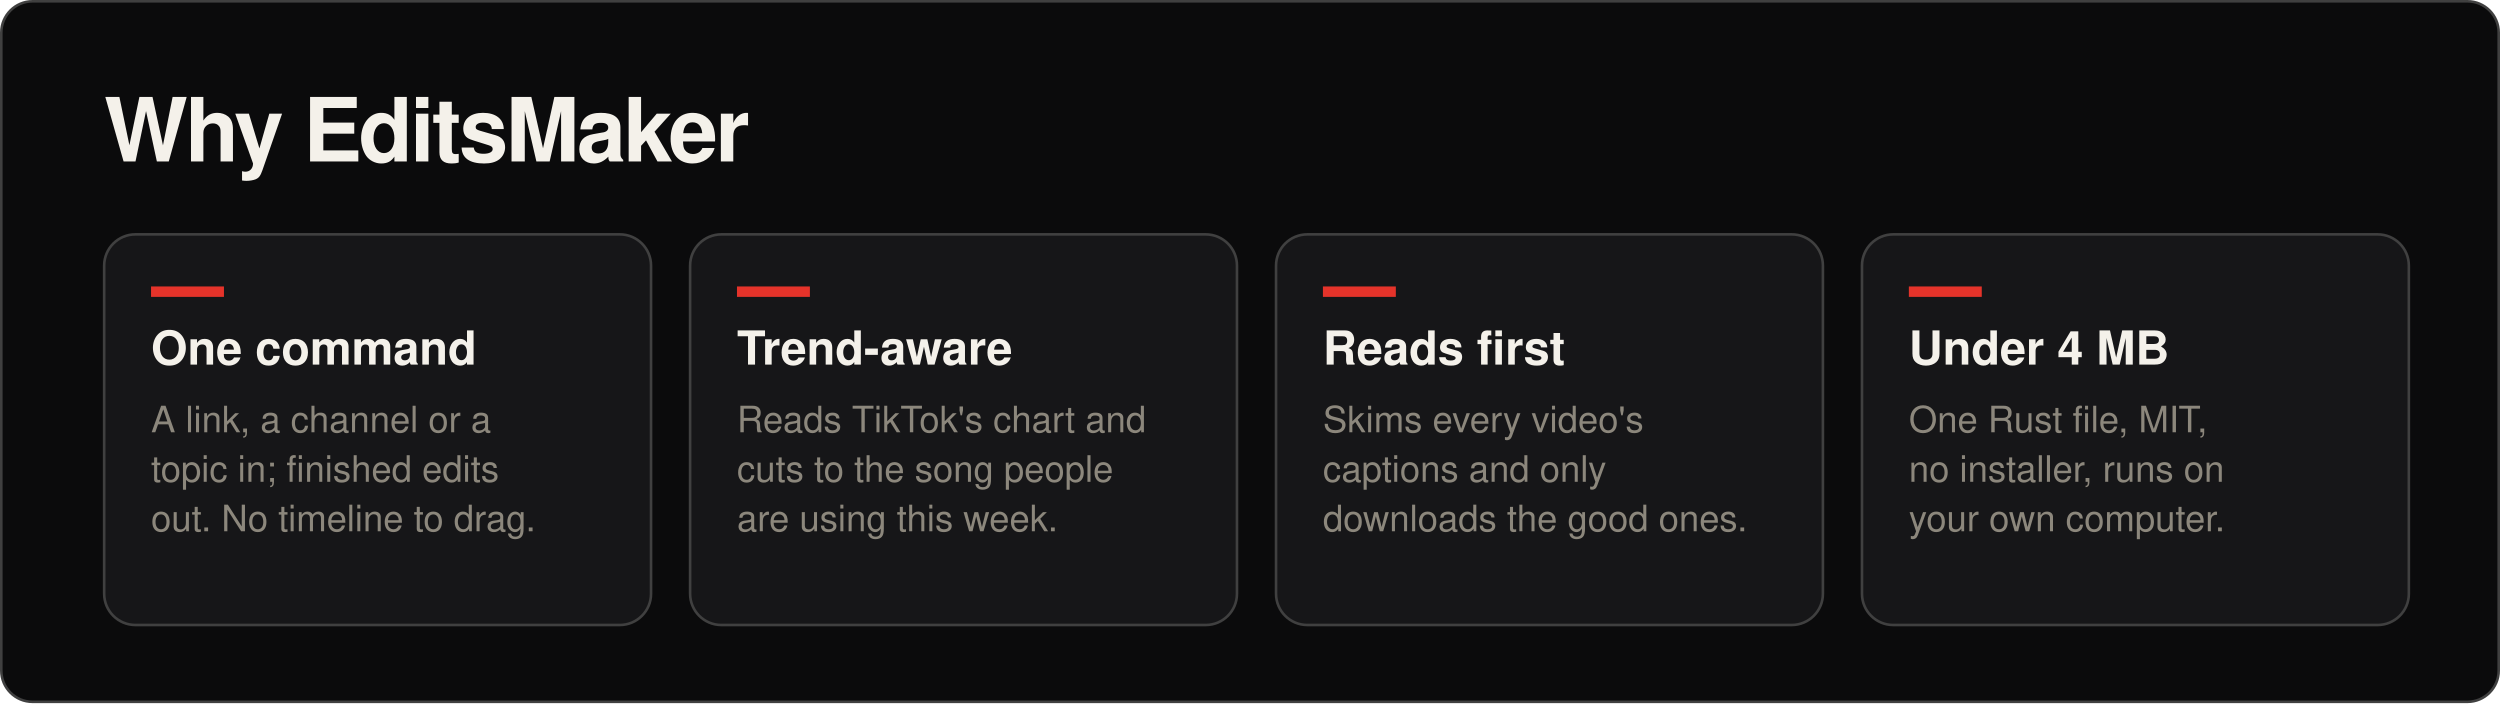
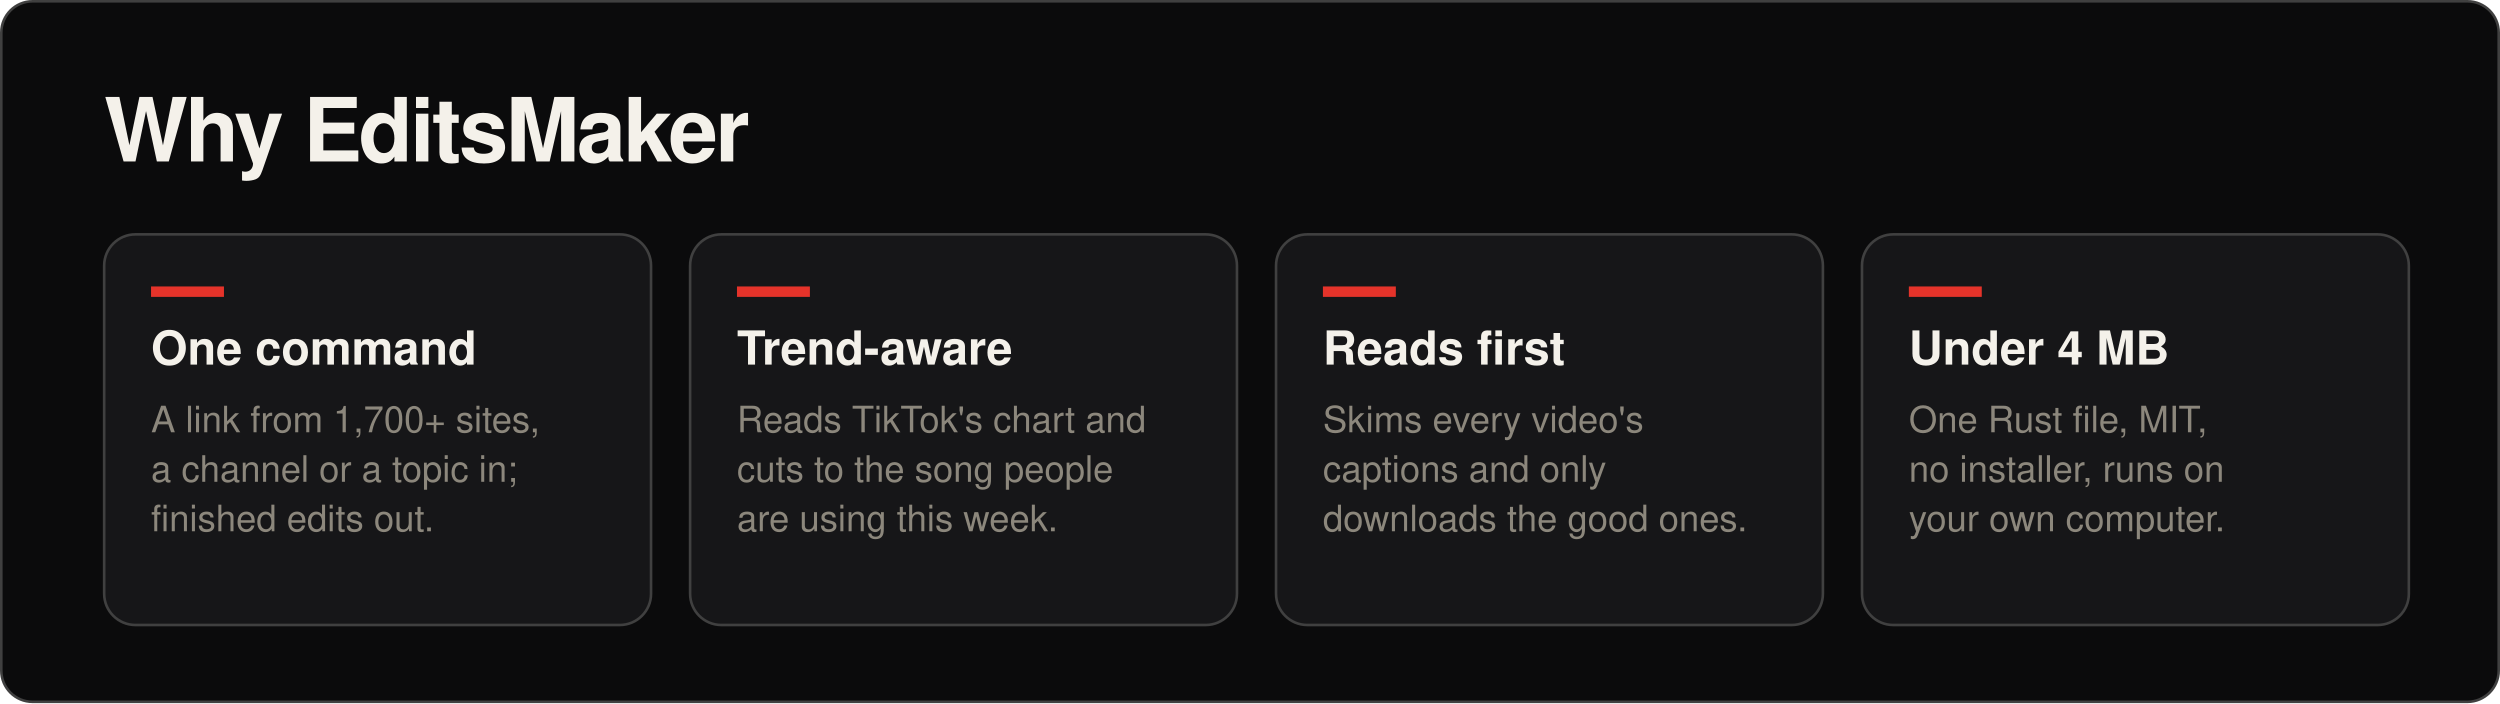
- <svg xmlns="http://www.w3.org/2000/svg" width="960" height="270" viewBox="0 0 960 270" role="img" aria-label="Why EditsMaker: one command, trend-aware, reads first, under 4 MB, one MIT binary on your computer">
+ <svg xmlns="http://www.w3.org/2000/svg" width="960" height="270" viewBox="0 0 960 270" role="img" aria-label="Why EditsMaker: one command for a link from 1,700+ sites, trend-aware, reads first, under 4 MB, one MIT binary on your computer">
  <rect x="0.5" y="0.5" width="959" height="269" rx="12" fill="#0B0B0C" stroke="#404040" />
  <text x="40" y="62" font-family="Helvetica Neue, Helvetica, Arial, Liberation Sans, sans-serif" font-weight="700" font-size="34" fill="#F4F1EA" text-anchor="start" letter-spacing="-1">Why EditsMaker</text>
  <rect x="40" y="90" width="210" height="150" rx="12" fill="#161618" stroke="#404040" />
  <rect x="58" y="110" width="28" height="4" fill="#E5332A" />
  <text x="58" y="140" font-family="Helvetica Neue, Helvetica, Arial, Liberation Sans, sans-serif" font-weight="700" font-size="18" fill="#F4F1EA" text-anchor="start" letter-spacing="0">One command</text>
-   <text x="58" y="166" font-family="Helvetica Neue, Helvetica, Arial, Liberation Sans, sans-serif" font-weight="300" font-size="14" fill="#8C877C" text-anchor="start" letter-spacing="0">A link, a channel or a</text>
-   <text x="58" y="185" font-family="Helvetica Neue, Helvetica, Arial, Liberation Sans, sans-serif" font-weight="300" font-size="14" fill="#8C877C" text-anchor="start" letter-spacing="0">topic in; finished edits</text>
-   <text x="58" y="204" font-family="Helvetica Neue, Helvetica, Arial, Liberation Sans, sans-serif" font-weight="300" font-size="14" fill="#8C877C" text-anchor="start" letter-spacing="0">out. No timeline to drag.</text>
+   <text x="58" y="166" font-family="Helvetica Neue, Helvetica, Arial, Liberation Sans, sans-serif" font-weight="300" font-size="14" fill="#8C877C" text-anchor="start" letter-spacing="0">A link from 1,700+ sites,</text>
+   <text x="58" y="185" font-family="Helvetica Neue, Helvetica, Arial, Liberation Sans, sans-serif" font-weight="300" font-size="14" fill="#8C877C" text-anchor="start" letter-spacing="0">a channel or a topic in;</text>
+   <text x="58" y="204" font-family="Helvetica Neue, Helvetica, Arial, Liberation Sans, sans-serif" font-weight="300" font-size="14" fill="#8C877C" text-anchor="start" letter-spacing="0">finished edits out.</text>
  <rect x="265" y="90" width="210" height="150" rx="12" fill="#161618" stroke="#404040" />
  <rect x="283" y="110" width="28" height="4" fill="#E5332A" />
  <text x="283" y="140" font-family="Helvetica Neue, Helvetica, Arial, Liberation Sans, sans-serif" font-weight="700" font-size="18" fill="#F4F1EA" text-anchor="start" letter-spacing="0">Trend-aware</text>
  <text x="283" y="166" font-family="Helvetica Neue, Helvetica, Arial, Liberation Sans, sans-serif" font-weight="300" font-size="14" fill="#8C877C" text-anchor="start" letter-spacing="0">Reads TikTok's chart and</text>
  <text x="283" y="185" font-family="Helvetica Neue, Helvetica, Arial, Liberation Sans, sans-serif" font-weight="300" font-size="14" fill="#8C877C" text-anchor="start" letter-spacing="0">cuts to the song people</text>
  <text x="283" y="204" font-family="Helvetica Neue, Helvetica, Arial, Liberation Sans, sans-serif" font-weight="300" font-size="14" fill="#8C877C" text-anchor="start" letter-spacing="0">are using this week.</text>
  <rect x="490" y="90" width="210" height="150" rx="12" fill="#161618" stroke="#404040" />
  <rect x="508" y="110" width="28" height="4" fill="#E5332A" />
  <text x="508" y="140" font-family="Helvetica Neue, Helvetica, Arial, Liberation Sans, sans-serif" font-weight="700" font-size="18" fill="#F4F1EA" text-anchor="start" letter-spacing="0">Reads first</text>
  <text x="508" y="166" font-family="Helvetica Neue, Helvetica, Arial, Liberation Sans, sans-serif" font-weight="300" font-size="14" fill="#8C877C" text-anchor="start" letter-spacing="0">Skims every video's</text>
  <text x="508" y="185" font-family="Helvetica Neue, Helvetica, Arial, Liberation Sans, sans-serif" font-weight="300" font-size="14" fill="#8C877C" text-anchor="start" letter-spacing="0">captions and only</text>
  <text x="508" y="204" font-family="Helvetica Neue, Helvetica, Arial, Liberation Sans, sans-serif" font-weight="300" font-size="14" fill="#8C877C" text-anchor="start" letter-spacing="0">downloads the good ones.</text>
  <rect x="715" y="90" width="210" height="150" rx="12" fill="#161618" stroke="#404040" />
  <rect x="733" y="110" width="28" height="4" fill="#E5332A" />
  <text x="733" y="140" font-family="Helvetica Neue, Helvetica, Arial, Liberation Sans, sans-serif" font-weight="700" font-size="18" fill="#F4F1EA" text-anchor="start" letter-spacing="0">Under 4 MB</text>
  <text x="733" y="166" font-family="Helvetica Neue, Helvetica, Arial, Liberation Sans, sans-serif" font-weight="300" font-size="14" fill="#8C877C" text-anchor="start" letter-spacing="0">One Rust file, MIT,</text>
  <text x="733" y="185" font-family="Helvetica Neue, Helvetica, Arial, Liberation Sans, sans-serif" font-weight="300" font-size="14" fill="#8C877C" text-anchor="start" letter-spacing="0">no installer, runs on</text>
  <text x="733" y="204" font-family="Helvetica Neue, Helvetica, Arial, Liberation Sans, sans-serif" font-weight="300" font-size="14" fill="#8C877C" text-anchor="start" letter-spacing="0">your own computer.</text>
</svg>
